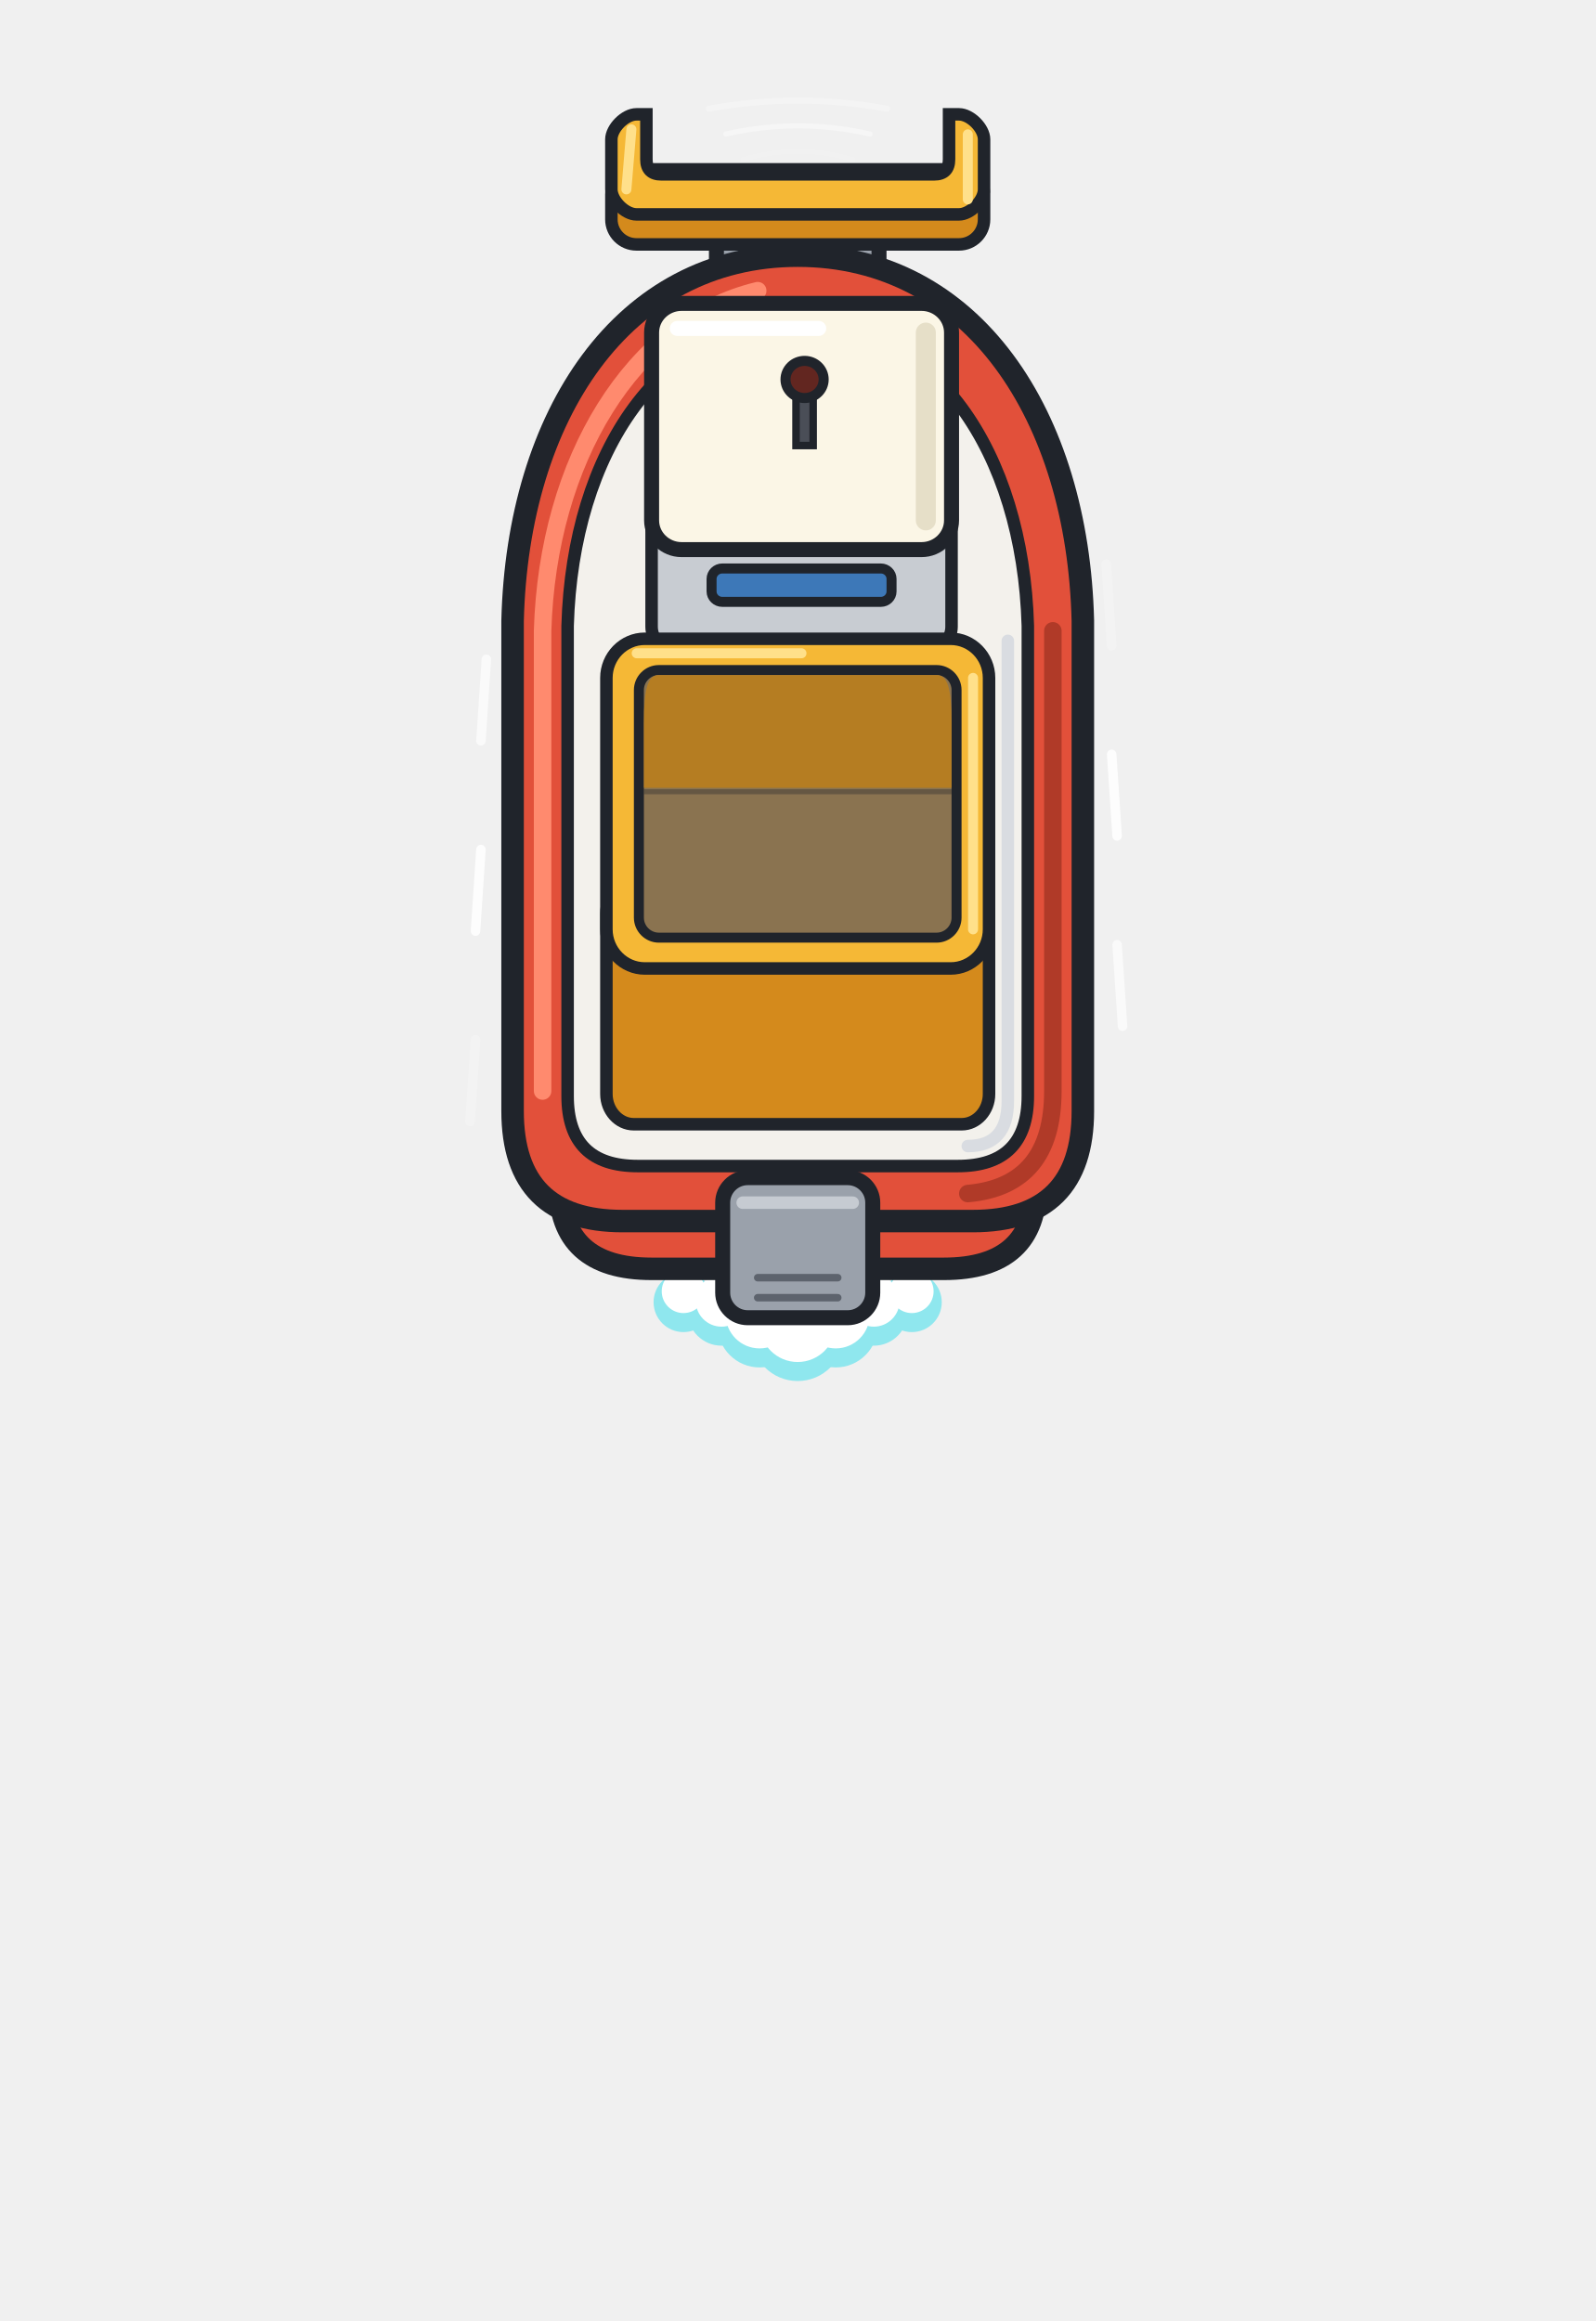
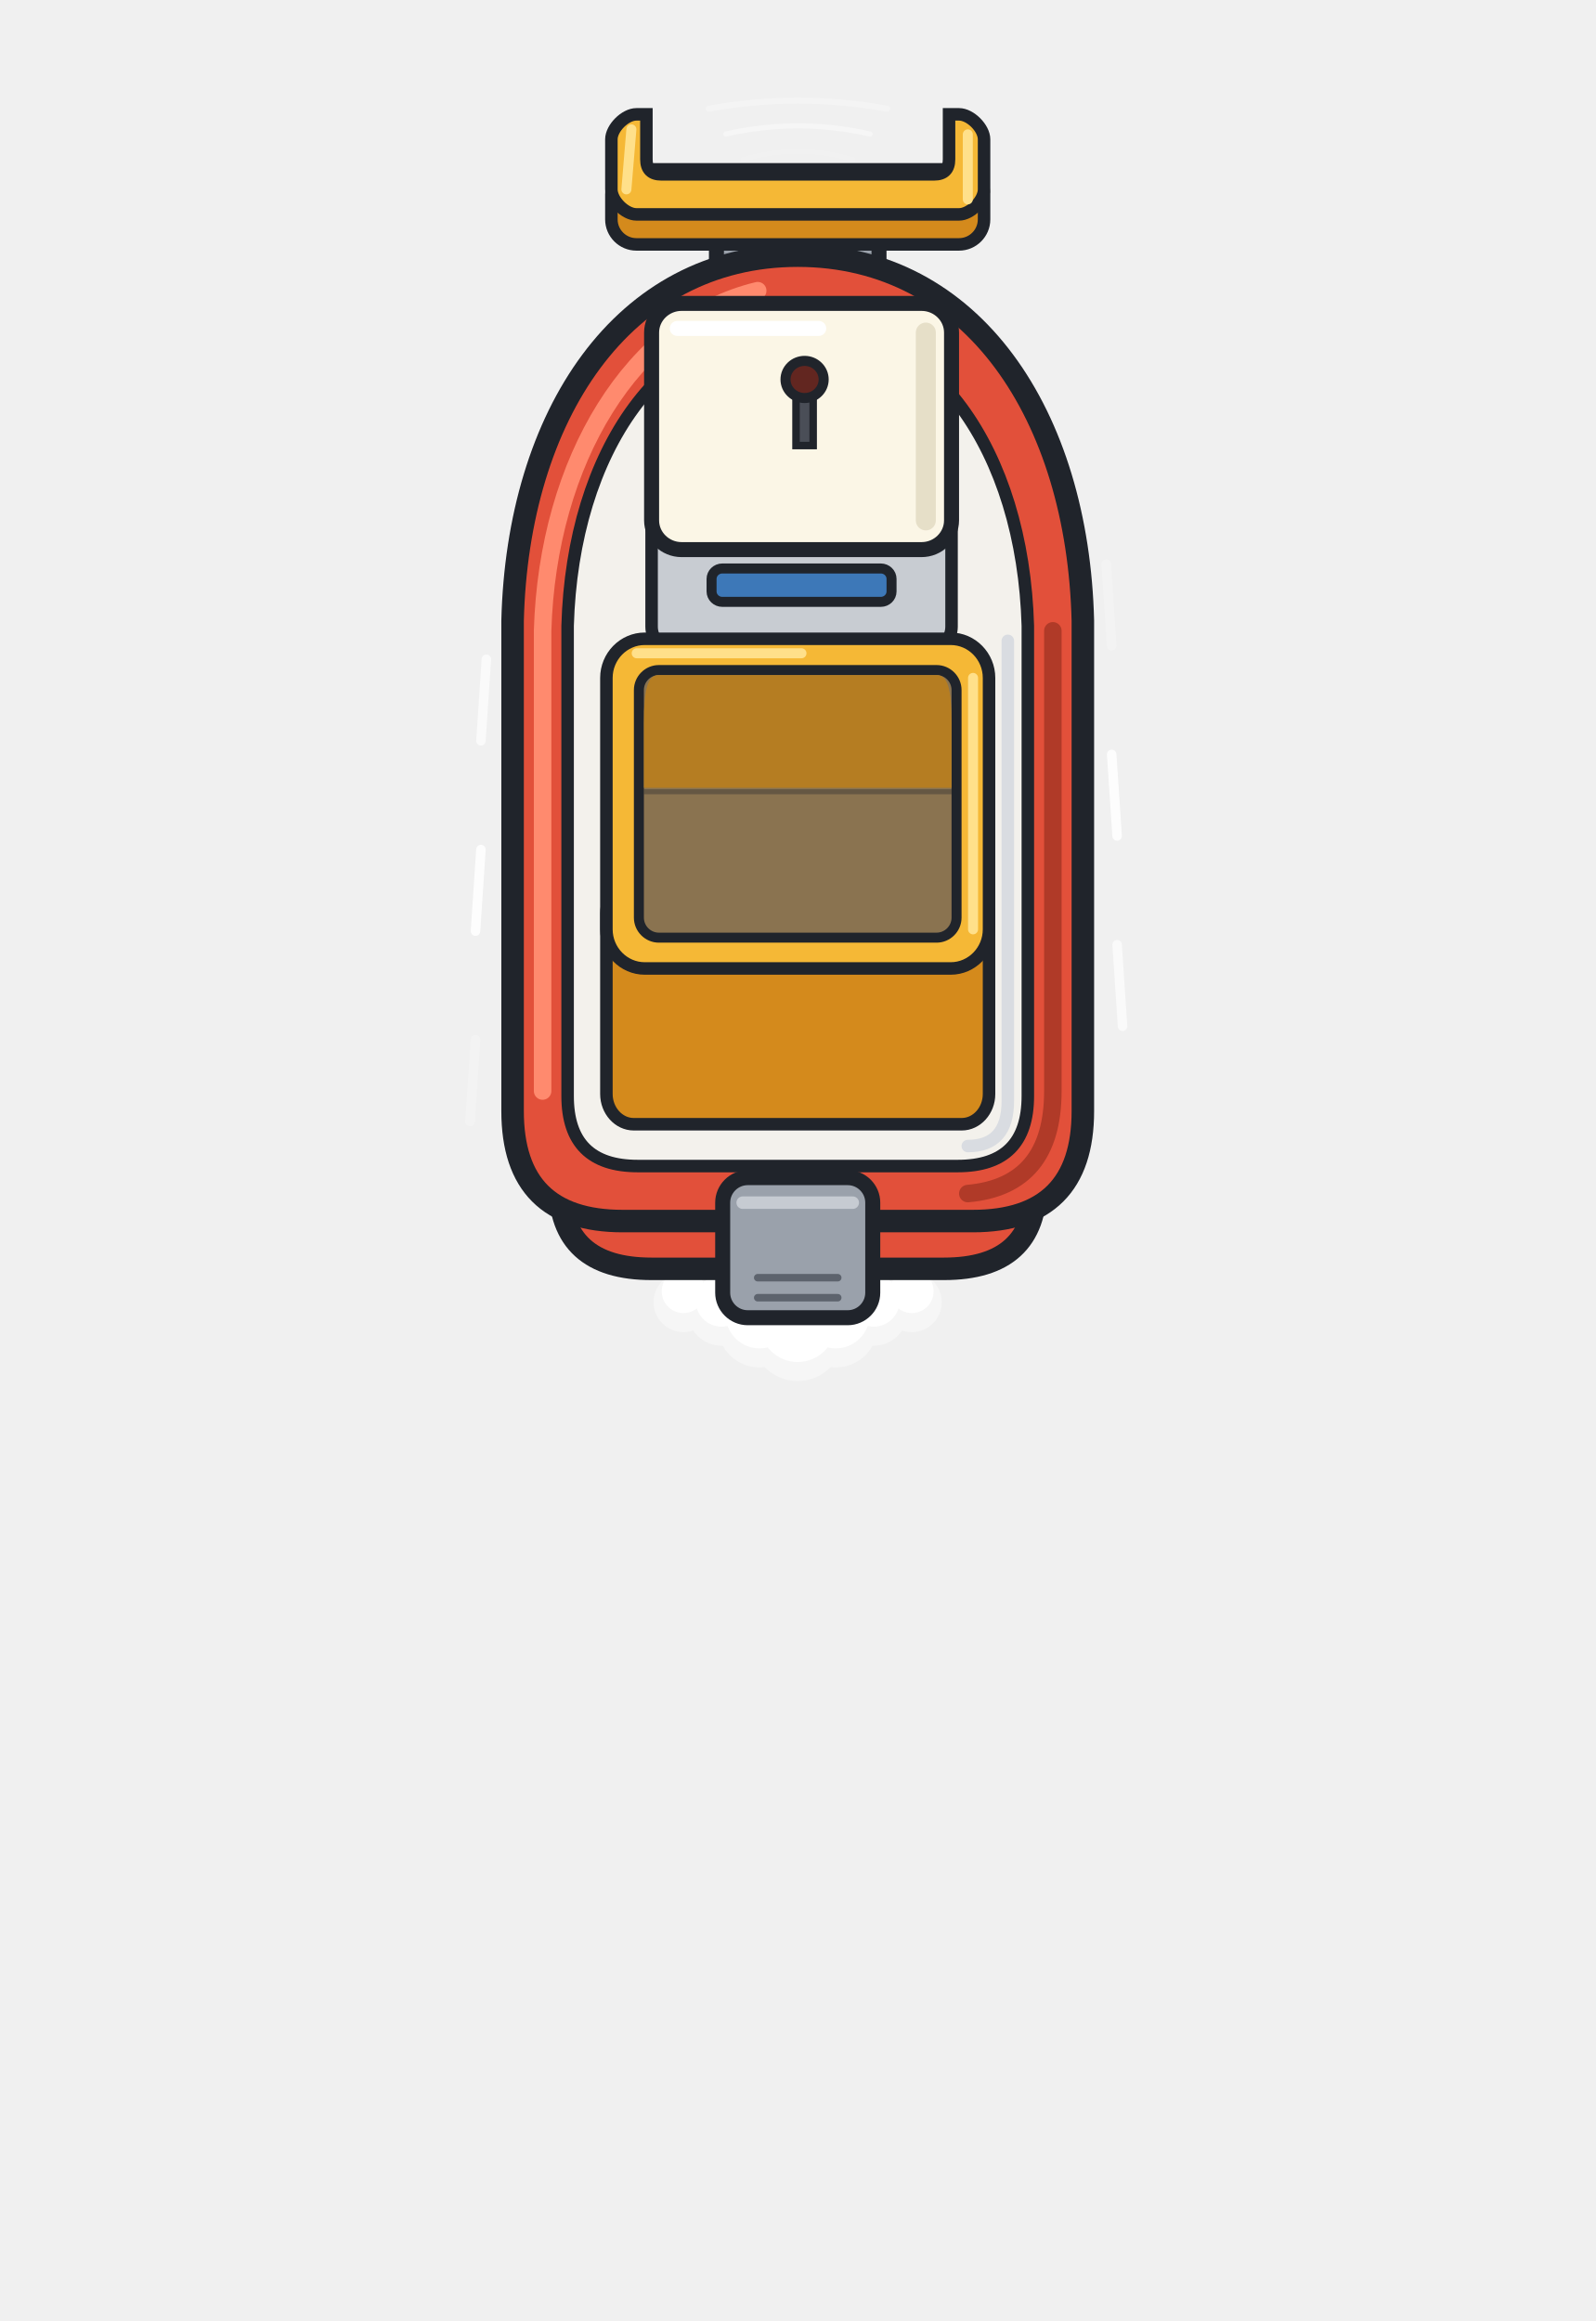
<svg xmlns="http://www.w3.org/2000/svg" viewBox="0 0 586.828 853.758">
  <defs>
    <style>
      .cls-1{fill:#e2503a;stroke:#20242b;stroke-width:8.28;stroke-miterlimit:10}
      .cls-2{fill:none;stroke:#ff8a6e;stroke-width:6.44;stroke-linecap:round}
      .cls-3{fill:none;stroke:#b03a28;stroke-width:6.44;stroke-linecap:round}
      .cls-4{fill:#f3f1ec;stroke:#20242b;stroke-width:4.60;stroke-miterlimit:10}
      .cls-5{fill:none;stroke:#d9dce1;stroke-width:4.60;stroke-linecap:round}
      .cls-6{fill:#9aa1ab;stroke:#20242b;stroke-width:5.52;stroke-miterlimit:10}
      .cls-7{fill:none;stroke:#c6cbd2;stroke-width:4.60;stroke-linecap:round}
      .cls-8{fill:none;stroke:#5d636d;stroke-width:2.76;stroke-linecap:round}
      .cls-9{fill:#c8ccd2;stroke:#20242b;stroke-width:4.60;stroke-miterlimit:10}
      .cls-10{fill:#3d78b8;stroke:#20242b;stroke-width:3.68;stroke-miterlimit:10}
      .cls-11{fill:#fbf6e6;stroke:#20242b;stroke-width:5.52;stroke-miterlimit:10}
      .cls-12{fill:none;stroke:#ffffff;stroke-width:5.52;stroke-linecap:round}
      .cls-13{fill:none;stroke:#e6dfc8;stroke-width:7.36;stroke-linecap:round}
      .cls-14{fill:#4a4e57;stroke:#20242b;stroke-width:2.76;stroke-miterlimit:10}
      .cls-15{fill:#ffb02e;stroke:#20242b;stroke-width:3.68;stroke-miterlimit:10}
      .cls-16{fill:#d48a1c;stroke:#20242b;stroke-width:4.60;stroke-miterlimit:10}
      .cls-17{fill:#f5b836;stroke:#20242b;stroke-width:4.60;stroke-miterlimit:10}
      .cls-18{fill:none;stroke:#ffe08a;stroke-width:3.68;stroke-linecap:round}
      .cls-19{fill:#8a7350;stroke:#20242b;stroke-width:3.68;stroke-miterlimit:10}
      .cls-20{fill:#b57d22}
      .cls-21{fill:none;stroke:#20242b;stroke-opacity:0.35;stroke-width:1.84}
    </style>
  </defs>
  <g id="Asset_15" data-name="Asset 15">
    <g>
      <g id="coletor">
        <g>
          <path d="M260.7 40.0 Q293.5 34.0 326.3 40.0" fill="none" stroke="#ffffff" stroke-opacity="0.28" stroke-width="2.2" stroke-linecap="round" />
          <path d="M267.0 49.3 Q293.5 43.3 320.0 49.3" fill="none" stroke="#ffffff" stroke-opacity="0.39" stroke-width="1.9" stroke-linecap="round" />
          <path d="M273.2 58.7 Q293.5 52.7 313.8 58.7" fill="none" stroke="#ffffff" stroke-opacity="0.10" stroke-width="1.6" stroke-linecap="round" />
          <path d="M178.9 242.5 L176.9 272.5" fill="none" stroke="#ffffff" stroke-opacity="0.64" stroke-width="3.5" stroke-linecap="round" />
          <path d="M176.9 312.5 L174.9 342.5" fill="none" stroke="#ffffff" stroke-opacity="0.87" stroke-width="3.5" stroke-linecap="round" />
          <path d="M174.9 382.5 L172.9 412.5" fill="none" stroke="#ffffff" stroke-opacity="0.23" stroke-width="3.5" stroke-linecap="round" />
          <path d="M408.9 277.5 L410.9 307.5" fill="none" stroke="#ffffff" stroke-opacity="0.87" stroke-width="3.5" stroke-linecap="round" />
          <path d="M410.9 347.5 L412.9 377.5" fill="none" stroke="#ffffff" stroke-opacity="0.64" stroke-width="3.5" stroke-linecap="round" />
          <path d="M406.9 207.5 L408.9 237.5" fill="none" stroke="#ffffff" stroke-opacity="0.23" stroke-width="3.5" stroke-linecap="round" />
-           <circle cx="251.4" cy="479.0" r="11.0" fill="#8fe7ee" />
-           <circle cx="265.4" cy="482.5" r="12.5" fill="#8fe7ee" />
-           <circle cx="279.4" cy="487.5" r="15.5" fill="#8fe7ee" />
-           <circle cx="293.4" cy="491.0" r="17.0" fill="#8fe7ee" />
-           <circle cx="307.4" cy="487.5" r="15.5" fill="#8fe7ee" />
-           <circle cx="321.4" cy="482.5" r="12.5" fill="#8fe7ee" />
-           <circle cx="335.4" cy="479.0" r="11.0" fill="#8fe7ee" />
+           <path d="M240.4 479.0 a11.0 11.0 0 1 0 22.0 0 a11.0 11.0 0 1 0 -22.0 0 Z M252.9 482.5 a12.5 12.5 0 1 0 25.0 0 a12.5 12.5 0 1 0 -25.0 0 Z M263.9 487.5 a15.5 15.5 0 1 0 31.0 0 a15.5 15.5 0 1 0 -31.0 0 Z M276.4 491.0 a17.0 17.0 0 1 0 34.0 0 a17.0 17.0 0 1 0 -34.0 0 Z M291.9 487.5 a15.5 15.5 0 1 0 31.0 0 a15.5 15.5 0 1 0 -31.0 0 Z M308.9 482.5 a12.5 12.5 0 1 0 25.0 0 a12.5 12.5 0 1 0 -25.0 0 Z M324.4 479.0 a11.0 11.0 0 1 0 22.0 0 a11.0 11.0 0 1 0 -22.0 0 Z" fill="#ffffff" fill-opacity="0.40" />
          <circle cx="251.4" cy="475.0" r="8.0" fill="#ffffff" />
          <circle cx="265.4" cy="478.5" r="9.5" fill="#ffffff" />
          <circle cx="279.4" cy="483.5" r="12.5" fill="#ffffff" />
          <circle cx="293.4" cy="487.0" r="14.0" fill="#ffffff" />
          <circle cx="307.4" cy="483.5" r="12.5" fill="#ffffff" />
          <circle cx="321.4" cy="478.5" r="9.5" fill="#ffffff" />
          <circle cx="335.4" cy="475.0" r="8.0" fill="#ffffff" />
        </g>
        <path d="M267.20 77.02 L272.72 77.02 C274.74 77.02 276.40 78.68 276.40 80.70 L276.40 110.14 C276.40 112.16 274.74 113.82 272.72 113.82 L267.20 113.82 C265.18 113.82 263.52 112.16 263.52 110.14 L263.52 80.70 C263.52 78.68 265.18 77.02 267.20 77.02 Z" class="cls-6" />
        <path d="M314.12 77.02 L319.64 77.02 C321.66 77.02 323.32 78.68 323.32 80.70 L323.32 110.14 C323.32 112.16 321.66 113.82 319.64 113.82 L314.12 113.82 C312.10 113.82 310.44 112.16 310.44 110.14 L310.44 80.70 C310.44 78.68 312.10 77.02 314.12 77.02 Z" class="cls-6" />
        <path d="M234.08 62.30 L352.76 62.30 C357.82 62.30 361.96 66.44 361.96 71.50 L361.96 80.70 C361.96 85.76 357.82 89.90 352.76 89.90 L234.08 89.90 C229.02 89.90 224.88 85.76 224.88 80.70 L224.88 71.50 C224.88 66.44 229.02 62.30 234.08 62.30 Z" class="cls-16" />
        <path d="M234.08 42.06 L237.76 42.06 L237.76 58.62 Q237.76 64.14 243.28 64.14 L343.56 64.14 Q349.08 64.14 349.08 58.62 L349.08 42.06 L352.76 42.06 C356.90 42.06 361.96 47.12 361.96 51.26 L361.96 69.66 C361.96 73.80 356.90 78.86 352.76 78.86 L234.08 78.86 C229.94 78.86 224.88 73.80 224.88 69.66 L224.88 51.26 C224.88 47.12 229.94 42.06 234.08 42.06 Z" class="cls-17" />
        <path d="M230.40 69.66 L232.24 47.58" class="cls-18" />
        <path d="M355.98 49.42 L355.98 73.34" class="cls-18" />
      </g>
      <path d="M293.42 195.72 C347.20 195.72 379.47 240.66 381.01 298.23 L381.01 435.84 C381.01 456.44 369.74 466.73 347.20 466.73 L239.64 466.73 C217.10 466.73 205.83 456.44 205.83 435.84 L205.83 298.23 C207.37 240.66 239.64 195.72 293.42 195.72 Z" class="cls-1" />
      <path d="M293.42 94.04 C357.82 94.04 396.46 152.92 398.30 228.36 L398.30 408.68 C398.30 435.67 384.81 449.16 357.82 449.16 L229.02 449.16 C202.03 449.16 188.54 435.67 188.54 408.68 L188.54 228.36 C190.38 152.92 229.02 94.04 293.42 94.04 Z" class="cls-1" />
      <path d="M199.58 401.32 L199.58 232.04 C201.42 169.48 232.70 117.96 278.70 106.92" class="cls-2" />
      <path d="M387.26 232.04 L387.26 401.32 C387.26 424.63 376.83 437.20 355.98 439.04" class="cls-3" />
      <path d="M293.42 117.96 C343.10 117.96 376.22 165.80 378.06 230.20 L378.06 403.16 C378.06 420.33 369.47 428.92 352.30 428.92 L234.54 428.92 C217.37 428.92 208.78 420.33 208.78 403.16 L208.78 230.20 C210.62 165.80 243.74 117.96 293.42 117.96 Z" class="cls-4" />
      <path d="M370.70 235.72 L370.70 405.00 C370.70 416.04 365.79 421.56 355.98 421.56" class="cls-5" />
      <g>
        <path d="M275.02 433.19 L311.82 433.19 C316.88 433.19 321.02 437.33 321.02 442.39 L321.02 475.51 C321.02 480.57 316.88 484.71 311.82 484.71 L275.02 484.71 C269.96 484.71 265.82 480.57 265.82 475.51 L265.82 442.39 C265.82 437.33 269.96 433.19 275.02 433.19 Z" class="cls-6" />
        <path d="M273.18 442.39 L313.66 442.39" class="cls-7" />
        <path d="M278.70 469.99 L308.14 469.99 M278.70 477.35 L308.14 477.35" class="cls-8" />
      </g>
      <g>
        <path d="M247.55 186.44 L342.12 186.44 C346.45 186.44 350.00 190.18 350.00 194.76 L350.00 230.53 C350.00 235.10 346.45 238.85 342.12 238.85 L247.55 238.85 C243.21 238.85 239.67 235.10 239.67 230.53 L239.67 194.76 C239.67 190.18 243.21 186.44 247.55 186.44 Z" class="cls-9" />
        <path d="M265.67 209.11 L323.99 209.11 C326.16 209.11 327.93 210.84 327.93 212.95 L327.93 217.56 C327.93 219.67 326.16 221.39 323.99 221.39 L265.67 221.39 C263.51 221.39 261.73 219.67 261.73 217.56 L261.73 212.95 C261.73 210.84 263.51 209.11 265.67 209.11 Z" class="cls-10" />
        <path d="M250.70 111.60 L338.97 111.60 C345.03 111.60 350.00 116.43 350.00 122.34 L350.00 191.42 C350.00 197.33 345.03 202.17 338.97 202.17 L250.70 202.17 C244.63 202.17 239.67 197.33 239.67 191.42 L239.67 122.34 C239.67 116.43 244.63 111.60 250.70 111.60 Z" class="cls-11" />
        <path d="M249.12 120.81 L301.14 120.81" class="cls-12" />
        <path d="M340.54 122.34 L340.54 191.42" class="cls-13" />
        <path d="M292.79 144.33 L299.10 144.33 L299.10 163.89 L292.79 163.89 Z" class="cls-14" />
        <path id="luz" d="M288.93 139.58 C288.93 135.81 292.07 132.75 295.95 132.75 C299.82 132.75 302.96 135.81 302.96 139.58 C302.96 143.35 299.82 146.41 295.95 146.41 C292.07 146.41 288.93 143.35 288.93 139.58 Z" fill="#622620" stroke="#20242b" stroke-width="3.7" />
      </g>
      <path d="M233.10 324.80 L353.74 324.80 C359.26 324.80 363.79 329.81 363.79 335.94 L363.79 402.41 C363.79 408.53 359.26 413.54 353.74 413.54 L233.10 413.54 C227.58 413.54 223.05 408.53 223.05 402.41 L223.05 335.94 C223.05 329.81 227.58 324.80 233.10 324.80 Z" class="cls-16" />
      <path d="M237.13 234.97 L349.71 234.97 C357.45 234.97 363.79 241.44 363.79 249.36 L363.79 341.85 C363.79 349.77 357.45 356.24 349.71 356.24 L237.13 356.24 C229.39 356.24 223.05 349.77 223.05 341.85 L223.05 249.36 C223.05 241.44 229.39 234.97 237.13 234.97 Z" class="cls-17" />
      <path d="M234.19 240.30 L294.80 240.30" class="cls-18" />
      <path d="M357.91 249.36 L357.91 341.85" class="cls-18" />
      <path id="cacamba" d="M242.36 246.47 L344.48 246.47 C348.53 246.47 351.84 249.78 351.84 253.83 L351.84 337.55 C351.84 341.59 348.53 344.91 344.48 344.91 L242.36 344.91 C238.31 344.91 235.00 341.59 235.00 337.55 L235.00 253.83 C235.00 249.78 238.31 246.47 242.36 246.47 Z" class="cls-19" />
      <path id="cacamba_parede" d="M242.36 248.31 L344.48 248.31 C348.53 248.31 350.00 253.05 350.00 266.08 L350.00 289.78 L236.84 289.78 L236.84 266.08 C236.84 253.05 238.31 248.31 242.36 248.31 Z" class="cls-20" />
      <path d="M236.84 291.24 L350.00 291.24" class="cls-21" />
    </g>
  </g>
</svg>
